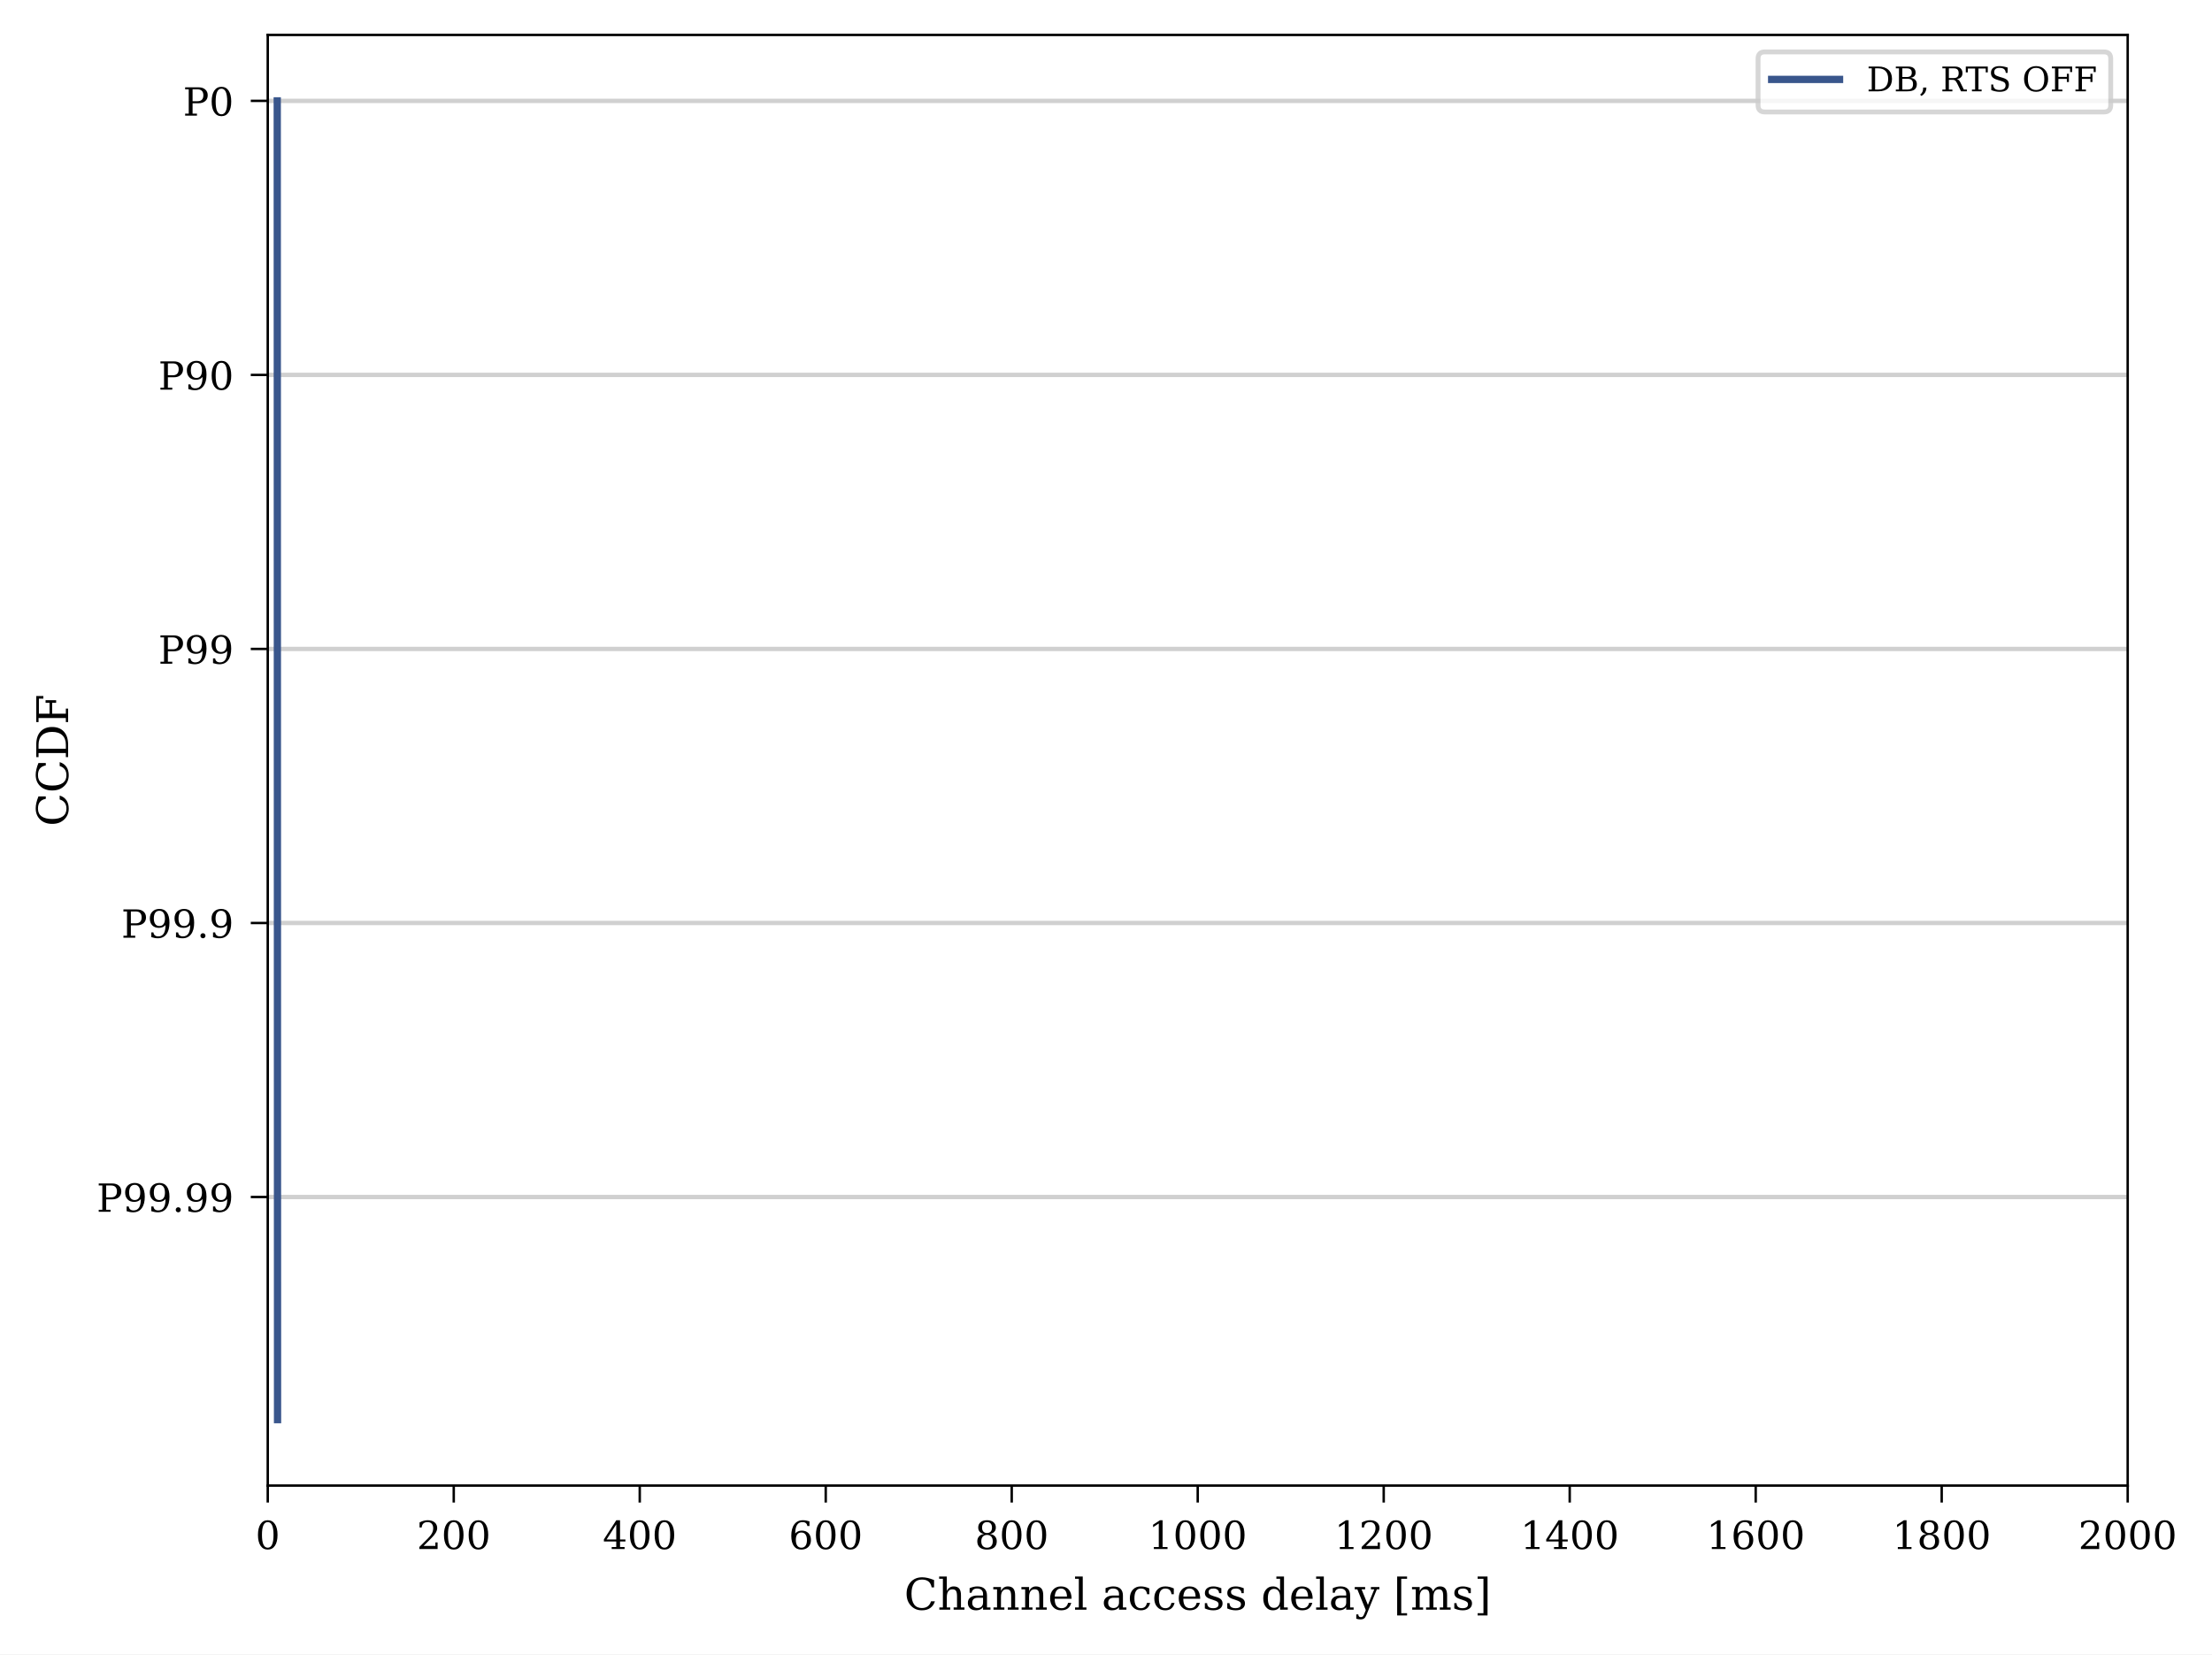
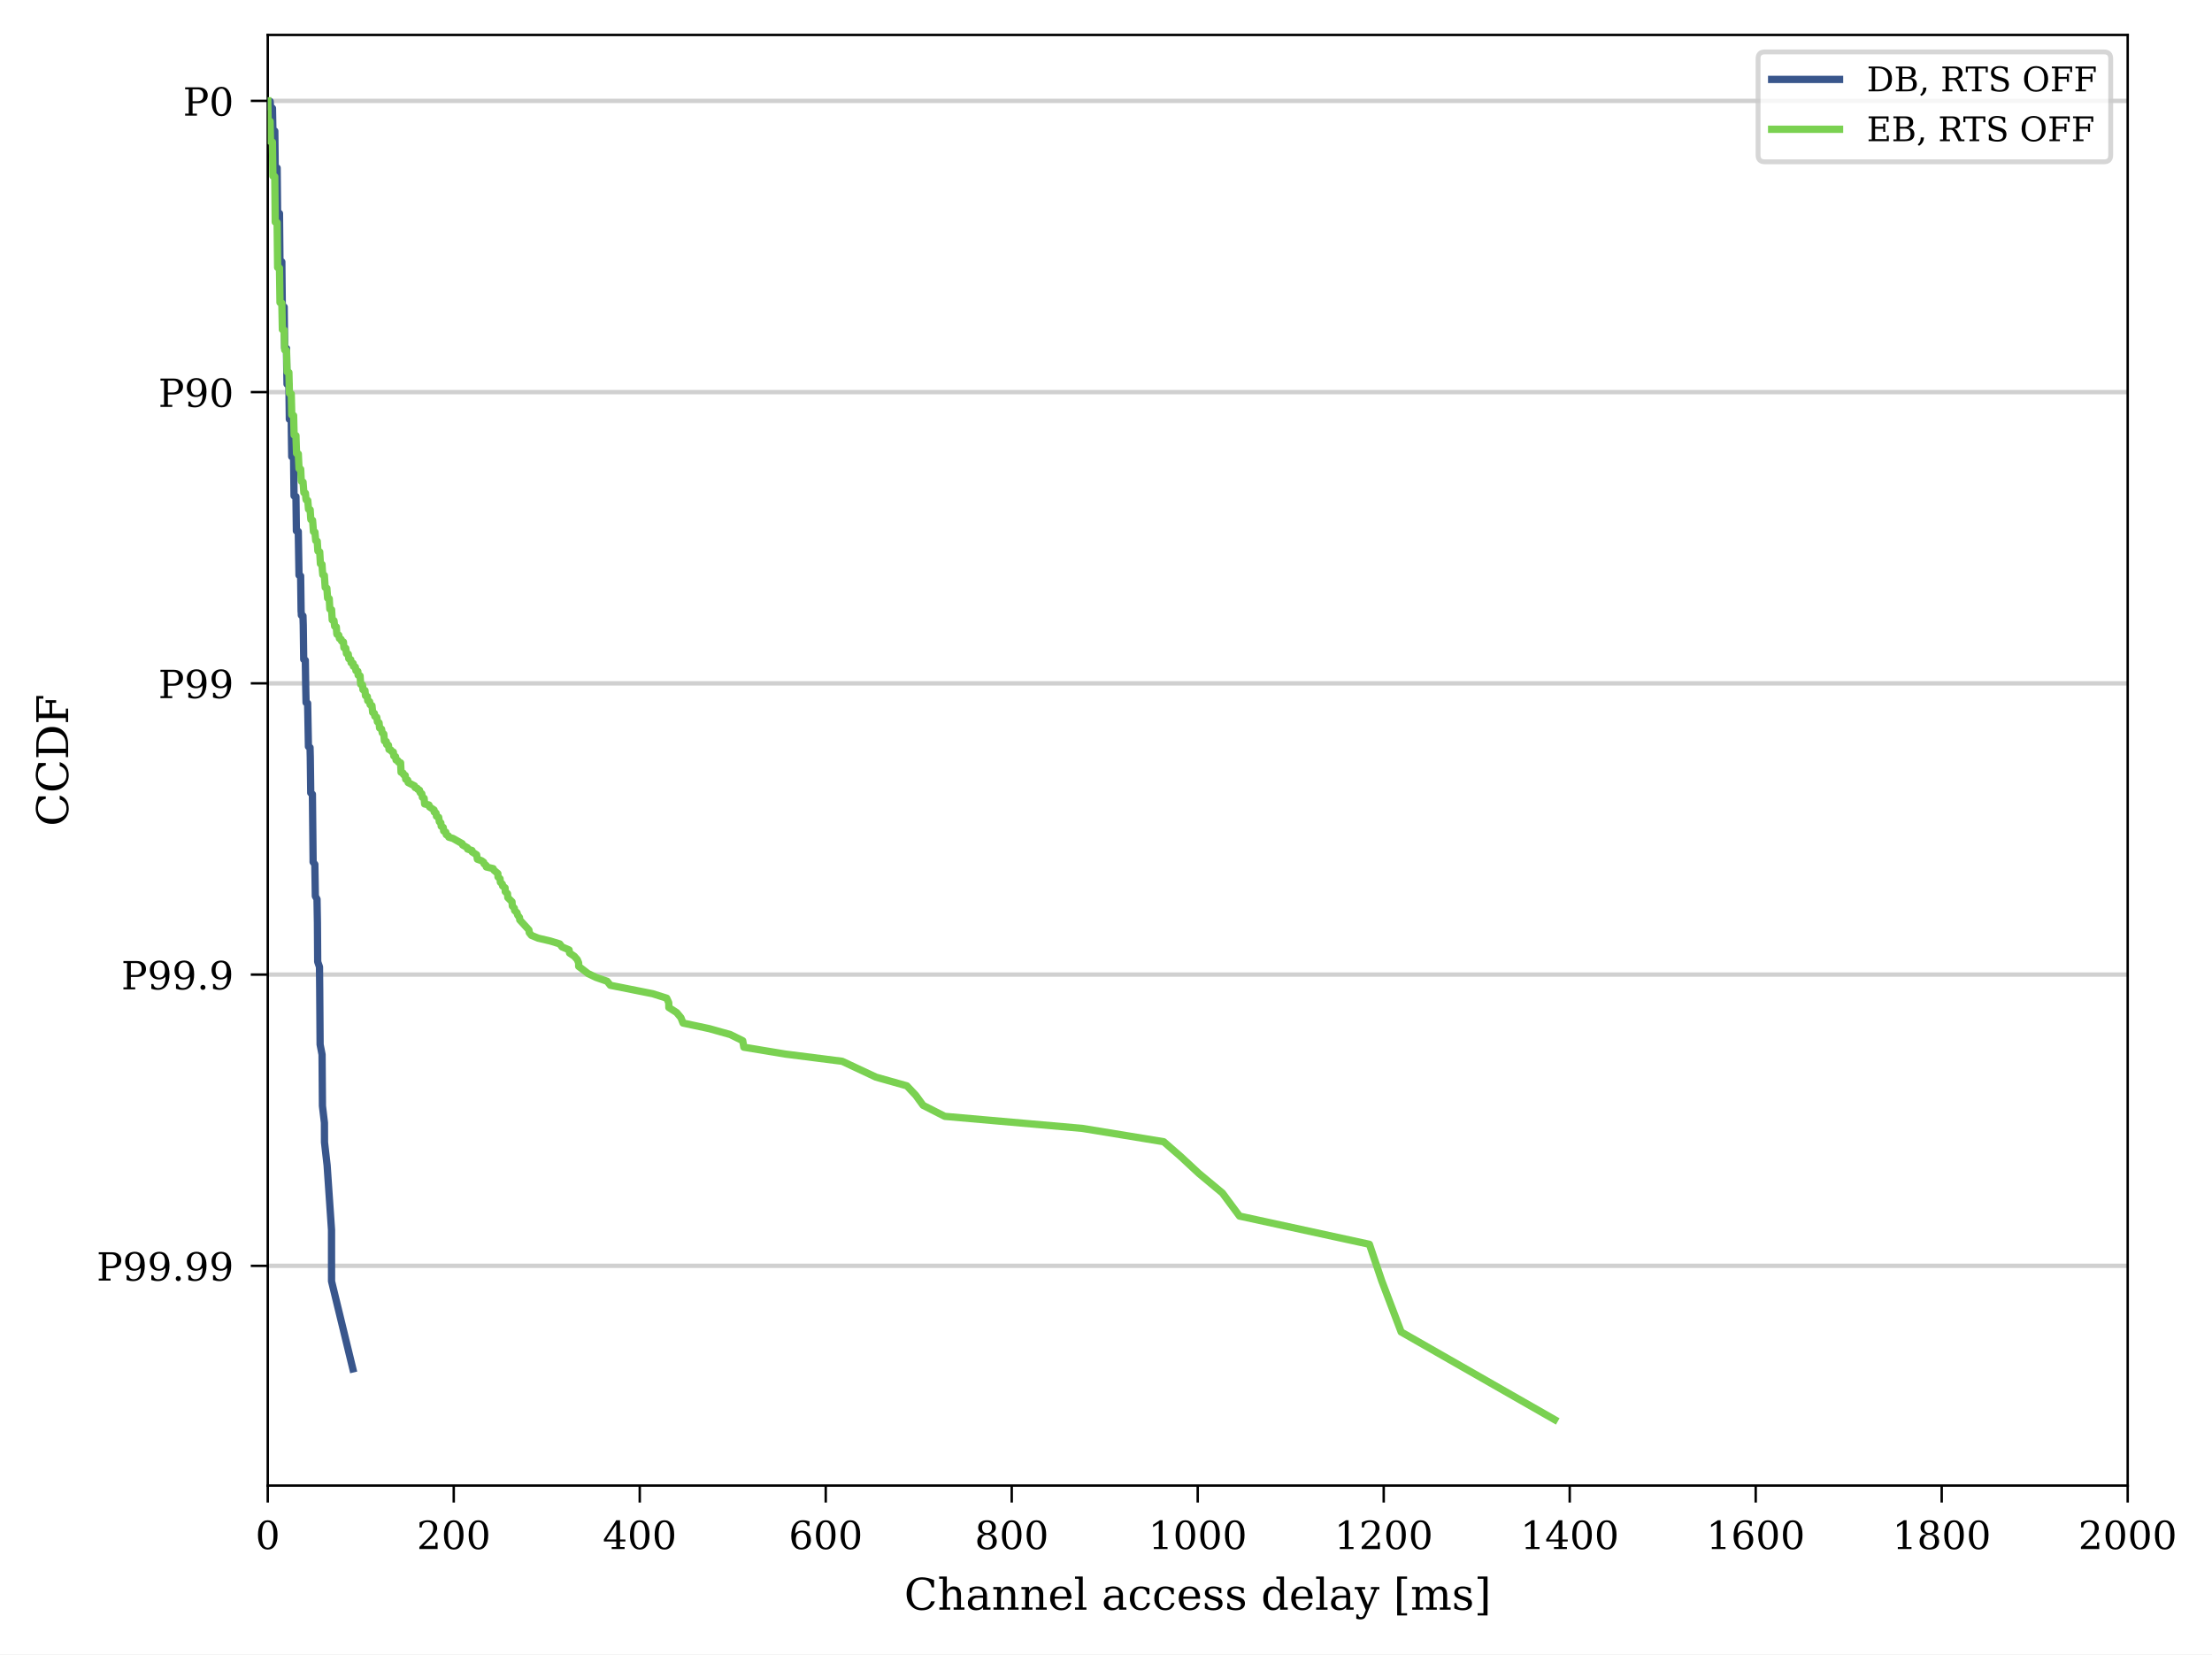
<svg xmlns="http://www.w3.org/2000/svg" xmlns:xlink="http://www.w3.org/1999/xlink" width="455.985pt" height="340.941pt" viewBox="0 0 455.985 340.941" version="1.1">
  <defs>
    <style type="text/css">*{stroke-linejoin: round; stroke-linecap: butt}</style>
  </defs>
  <g id="figure_1">
    <g id="patch_1">
      <path d="M 0 340.941  L 455.985 340.941  L 455.985 0  L 0 0  z " style="fill: #ffffff" />
    </g>
    <g id="axes_1">
      <g id="patch_2">
        <path d="M 55.195 306.16  L 438.605 306.16  L 438.605 7.2  L 55.195 7.2  z " style="fill: #ffffff" />
      </g>
      <g id="matplotlib.axis_1">
        <g id="xtick_1">
          <g id="line2d_1">
            <defs>
-               <path id="mc4a0b3ef2f" d="M 0 0  L 0 3.5  " style="stroke: #000000; stroke-width: 0.5" />
-             </defs>
-             <g>
-               <use xlink:href="#mc4a0b3ef2f" x="55.195" y="306.16" style="stroke: #000000; stroke-width: 0.5" />
+               <path id="m65bcfeb015" d="M 0 0  L 0 3.5  " style="stroke: #000000; stroke-width: 0.5" />
+             </defs>
+             <g>
+               <use xlink:href="#m65bcfeb015" x="55.195" y="306.16" style="stroke: #000000; stroke-width: 0.5" />
            </g>
          </g>
          <g id="text_1">
            <g transform="translate(52.65031 319.2387) scale(0.08 -0.08)">
              <defs>
                <path id="DejaVuSerif-30" d="M 2034 219  Q 2513 219 2750 744  Q 2988 1269 2988 2328  Q 2988 3391 2750 3916  Q 2513 4441 2034 4441  Q 1556 4441 1318 3916  Q 1081 3391 1081 2328  Q 1081 1269 1318 744  Q 1556 219 2034 219  z M 2034 -91  Q 1275 -91 848 546  Q 422 1184 422 2328  Q 422 3475 848 4112  Q 1275 4750 2034 4750  Q 2797 4750 3222 4112  Q 3647 3475 3647 2328  Q 3647 1184 3222 546  Q 2797 -91 2034 -91  z " transform="scale(0.015625)" />
              </defs>
              <use xlink:href="#DejaVuSerif-30" />
            </g>
          </g>
        </g>
        <g id="xtick_2">
          <g id="line2d_2">
            <g>
-               <use xlink:href="#mc4a0b3ef2f" x="93.536" y="306.16" style="stroke: #000000; stroke-width: 0.5" />
+               <use xlink:href="#m65bcfeb015" x="93.536" y="306.16" style="stroke: #000000; stroke-width: 0.5" />
            </g>
          </g>
          <g id="text_2">
            <g transform="translate(85.90131 319.2387) scale(0.08 -0.08)">
              <defs>
                <path id="DejaVuSerif-32" d="M 819 3553  L 469 3553  L 469 4384  Q 803 4563 1142 4656  Q 1481 4750 1806 4750  Q 2534 4750 2956 4397  Q 3378 4044 3378 3438  Q 3378 2753 2422 1800  Q 2347 1728 2309 1691  L 1131 513  L 3078 513  L 3078 1088  L 3444 1088  L 3444 0  L 434 0  L 434 341  L 1850 1753  Q 2319 2222 2519 2614  Q 2719 3006 2719 3438  Q 2719 3909 2473 4175  Q 2228 4441 1797 4441  Q 1350 4441 1106 4219  Q 863 3997 819 3553  z " transform="scale(0.015625)" />
              </defs>
              <use xlink:href="#DejaVuSerif-32" />
              <use xlink:href="#DejaVuSerif-30" transform="translate(63.62305 0)" />
              <use xlink:href="#DejaVuSerif-30" transform="translate(127.2461 0)" />
            </g>
          </g>
        </g>
        <g id="xtick_3">
          <g id="line2d_3">
            <g>
-               <use xlink:href="#mc4a0b3ef2f" x="131.877" y="306.16" style="stroke: #000000; stroke-width: 0.5" />
+               <use xlink:href="#m65bcfeb015" x="131.877" y="306.16" style="stroke: #000000; stroke-width: 0.5" />
            </g>
          </g>
          <g id="text_3">
            <g transform="translate(124.2423 319.2387) scale(0.08 -0.08)">
              <defs>
                <path id="DejaVuSerif-34" d="M 2234 1581  L 2234 4063  L 641 1581  L 2234 1581  z M 3609 0  L 1484 0  L 1484 331  L 2234 331  L 2234 1247  L 197 1247  L 197 1588  L 2241 4750  L 2859 4750  L 2859 1581  L 3750 1581  L 3750 1247  L 2859 1247  L 2859 331  L 3609 331  L 3609 0  z " transform="scale(0.015625)" />
              </defs>
              <use xlink:href="#DejaVuSerif-34" />
              <use xlink:href="#DejaVuSerif-30" transform="translate(63.62305 0)" />
              <use xlink:href="#DejaVuSerif-30" transform="translate(127.2461 0)" />
            </g>
          </g>
        </g>
        <g id="xtick_4">
          <g id="line2d_4">
            <g>
-               <use xlink:href="#mc4a0b3ef2f" x="170.218" y="306.16" style="stroke: #000000; stroke-width: 0.5" />
+               <use xlink:href="#m65bcfeb015" x="170.218" y="306.16" style="stroke: #000000; stroke-width: 0.5" />
            </g>
          </g>
          <g id="text_4">
            <g transform="translate(162.5833 319.2387) scale(0.08 -0.08)">
              <defs>
                <path id="DejaVuSerif-36" d="M 2094 219  Q 2534 219 2771 542  Q 3009 866 3009 1472  Q 3009 2078 2771 2401  Q 2534 2725 2094 2725  Q 1647 2725 1412 2412  Q 1178 2100 1178 1509  Q 1178 888 1415 553  Q 1653 219 2094 219  z M 1075 2569  Q 1288 2803 1556 2918  Q 1825 3034 2163 3034  Q 2859 3034 3264 2615  Q 3669 2197 3669 1472  Q 3669 763 3233 336  Q 2797 -91 2069 -91  Q 1278 -91 853 498  Q 428 1088 428 2181  Q 428 3406 931 4078  Q 1434 4750 2350 4750  Q 2597 4750 2869 4703  Q 3141 4656 3425 4563  L 3425 3794  L 3072 3794  Q 3034 4109 2831 4275  Q 2628 4441 2284 4441  Q 1678 4441 1381 3981  Q 1084 3522 1075 2569  z " transform="scale(0.015625)" />
              </defs>
              <use xlink:href="#DejaVuSerif-36" />
              <use xlink:href="#DejaVuSerif-30" transform="translate(63.62305 0)" />
              <use xlink:href="#DejaVuSerif-30" transform="translate(127.2461 0)" />
            </g>
          </g>
        </g>
        <g id="xtick_5">
          <g id="line2d_5">
            <g>
-               <use xlink:href="#mc4a0b3ef2f" x="208.559" y="306.16" style="stroke: #000000; stroke-width: 0.5" />
+               <use xlink:href="#m65bcfeb015" x="208.559" y="306.16" style="stroke: #000000; stroke-width: 0.5" />
            </g>
          </g>
          <g id="text_5">
            <g transform="translate(200.9243 319.2387) scale(0.08 -0.08)">
              <defs>
                <path id="DejaVuSerif-38" d="M 2981 1275  Q 2981 1775 2732 2051  Q 2484 2328 2034 2328  Q 1584 2328 1336 2051  Q 1088 1775 1088 1275  Q 1088 772 1336 495  Q 1584 219 2034 219  Q 2484 219 2732 495  Q 2981 772 2981 1275  z M 2853 3541  Q 2853 3966 2637 4203  Q 2422 4441 2034 4441  Q 1650 4441 1433 4203  Q 1216 3966 1216 3541  Q 1216 3113 1433 2875  Q 1650 2638 2034 2638  Q 2422 2638 2637 2875  Q 2853 3113 2853 3541  z M 2516 2484  Q 3047 2413 3344 2092  Q 3641 1772 3641 1275  Q 3641 619 3225 264  Q 2809 -91 2034 -91  Q 1263 -91 845 264  Q 428 619 428 1275  Q 428 1772 725 2092  Q 1022 2413 1556 2484  Q 1084 2569 832 2842  Q 581 3116 581 3541  Q 581 4103 968 4426  Q 1356 4750 2034 4750  Q 2713 4750 3100 4426  Q 3488 4103 3488 3541  Q 3488 3116 3236 2842  Q 2984 2569 2516 2484  z " transform="scale(0.015625)" />
              </defs>
              <use xlink:href="#DejaVuSerif-38" />
              <use xlink:href="#DejaVuSerif-30" transform="translate(63.62305 0)" />
              <use xlink:href="#DejaVuSerif-30" transform="translate(127.2461 0)" />
            </g>
          </g>
        </g>
        <g id="xtick_6">
          <g id="line2d_6">
            <g>
-               <use xlink:href="#mc4a0b3ef2f" x="246.9" y="306.16" style="stroke: #000000; stroke-width: 0.5" />
+               <use xlink:href="#m65bcfeb015" x="246.9" y="306.16" style="stroke: #000000; stroke-width: 0.5" />
            </g>
          </g>
          <g id="text_6">
            <g transform="translate(236.7203 319.2387) scale(0.08 -0.08)">
              <defs>
                <path id="DejaVuSerif-31" d="M 909 0  L 909 331  L 1722 331  L 1722 4213  L 781 3603  L 781 4013  L 1919 4750  L 2350 4750  L 2350 331  L 3163 331  L 3163 0  L 909 0  z " transform="scale(0.015625)" />
              </defs>
              <use xlink:href="#DejaVuSerif-31" />
              <use xlink:href="#DejaVuSerif-30" transform="translate(63.62305 0)" />
              <use xlink:href="#DejaVuSerif-30" transform="translate(127.2461 0)" />
              <use xlink:href="#DejaVuSerif-30" transform="translate(190.8691 0)" />
            </g>
          </g>
        </g>
        <g id="xtick_7">
          <g id="line2d_7">
            <g>
-               <use xlink:href="#mc4a0b3ef2f" x="285.241" y="306.16" style="stroke: #000000; stroke-width: 0.5" />
+               <use xlink:href="#m65bcfeb015" x="285.241" y="306.16" style="stroke: #000000; stroke-width: 0.5" />
            </g>
          </g>
          <g id="text_7">
            <g transform="translate(275.0613 319.2387) scale(0.08 -0.08)">
              <use xlink:href="#DejaVuSerif-31" />
              <use xlink:href="#DejaVuSerif-32" transform="translate(63.62305 0)" />
              <use xlink:href="#DejaVuSerif-30" transform="translate(127.2461 0)" />
              <use xlink:href="#DejaVuSerif-30" transform="translate(190.8691 0)" />
            </g>
          </g>
        </g>
        <g id="xtick_8">
          <g id="line2d_8">
            <g>
-               <use xlink:href="#mc4a0b3ef2f" x="323.582" y="306.16" style="stroke: #000000; stroke-width: 0.5" />
+               <use xlink:href="#m65bcfeb015" x="323.582" y="306.16" style="stroke: #000000; stroke-width: 0.5" />
            </g>
          </g>
          <g id="text_8">
            <g transform="translate(313.4023 319.2387) scale(0.08 -0.08)">
              <use xlink:href="#DejaVuSerif-31" />
              <use xlink:href="#DejaVuSerif-34" transform="translate(63.62305 0)" />
              <use xlink:href="#DejaVuSerif-30" transform="translate(127.2461 0)" />
              <use xlink:href="#DejaVuSerif-30" transform="translate(190.8691 0)" />
            </g>
          </g>
        </g>
        <g id="xtick_9">
          <g id="line2d_9">
            <g>
-               <use xlink:href="#mc4a0b3ef2f" x="361.923" y="306.16" style="stroke: #000000; stroke-width: 0.5" />
+               <use xlink:href="#m65bcfeb015" x="361.923" y="306.16" style="stroke: #000000; stroke-width: 0.5" />
            </g>
          </g>
          <g id="text_9">
            <g transform="translate(351.7433 319.2387) scale(0.08 -0.08)">
              <use xlink:href="#DejaVuSerif-31" />
              <use xlink:href="#DejaVuSerif-36" transform="translate(63.62305 0)" />
              <use xlink:href="#DejaVuSerif-30" transform="translate(127.2461 0)" />
              <use xlink:href="#DejaVuSerif-30" transform="translate(190.8691 0)" />
            </g>
          </g>
        </g>
        <g id="xtick_10">
          <g id="line2d_10">
            <g>
-               <use xlink:href="#mc4a0b3ef2f" x="400.264" y="306.16" style="stroke: #000000; stroke-width: 0.5" />
+               <use xlink:href="#m65bcfeb015" x="400.264" y="306.16" style="stroke: #000000; stroke-width: 0.5" />
            </g>
          </g>
          <g id="text_10">
            <g transform="translate(390.0843 319.2387) scale(0.08 -0.08)">
              <use xlink:href="#DejaVuSerif-31" />
              <use xlink:href="#DejaVuSerif-38" transform="translate(63.62305 0)" />
              <use xlink:href="#DejaVuSerif-30" transform="translate(127.2461 0)" />
              <use xlink:href="#DejaVuSerif-30" transform="translate(190.8691 0)" />
            </g>
          </g>
        </g>
        <g id="xtick_11">
          <g id="line2d_11">
            <g>
-               <use xlink:href="#mc4a0b3ef2f" x="438.605" y="306.16" style="stroke: #000000; stroke-width: 0.5" />
+               <use xlink:href="#m65bcfeb015" x="438.605" y="306.16" style="stroke: #000000; stroke-width: 0.5" />
            </g>
          </g>
          <g id="text_11">
            <g transform="translate(428.4253 319.2387) scale(0.08 -0.08)">
              <use xlink:href="#DejaVuSerif-32" />
              <use xlink:href="#DejaVuSerif-30" transform="translate(63.62305 0)" />
              <use xlink:href="#DejaVuSerif-30" transform="translate(127.2461 0)" />
              <use xlink:href="#DejaVuSerif-30" transform="translate(190.8691 0)" />
            </g>
          </g>
        </g>
        <g id="text_12">
          <g transform="translate(186.3845 331.7411) scale(0.09 -0.09)">
            <defs>
              <path id="DejaVuSerif-43" d="M 4513 1234  Q 4306 581 3820 245  Q 3334 -91 2591 -91  Q 2134 -91 1743 65  Q 1353 222 1050 525  Q 700 875 529 1320  Q 359 1766 359 2328  Q 359 3416 987 4083  Q 1616 4750 2644 4750  Q 3025 4750 3456 4650  Q 3888 4550 4384 4347  L 4384 3272  L 4031 3272  Q 3916 3859 3567 4137  Q 3219 4416 2591 4416  Q 1844 4416 1459 3886  Q 1075 3356 1075 2328  Q 1075 1303 1459 773  Q 1844 244 2591 244  Q 3113 244 3450 492  Q 3788 741 3938 1234  L 4513 1234  z " transform="scale(0.015625)" />
              <path id="DejaVuSerif-68" d="M 263 0  L 263 331  L 781 331  L 781 4531  L 231 4531  L 231 4863  L 1356 4863  L 1356 2731  Q 1516 3069 1770 3241  Q 2025 3413 2363 3413  Q 2913 3413 3172 3097  Q 3431 2781 3431 2113  L 3431 331  L 3944 331  L 3944 0  L 2356 0  L 2356 331  L 2853 331  L 2853 1931  Q 2853 2541 2704 2764  Q 2556 2988 2175 2988  Q 1775 2988 1565 2697  Q 1356 2406 1356 1850  L 1356 331  L 1856 331  L 1856 0  L 263 0  z " transform="scale(0.015625)" />
              <path id="DejaVuSerif-61" d="M 2547 1044  L 2547 1747  L 1806 1747  Q 1378 1747 1168 1562  Q 959 1378 959 997  Q 959 650 1171 447  Q 1384 244 1747 244  Q 2106 244 2326 466  Q 2547 688 2547 1044  z M 3122 2075  L 3122 331  L 3634 331  L 3634 0  L 2547 0  L 2547 359  Q 2356 128 2106 18  Q 1856 -91 1522 -91  Q 969 -91 644 203  Q 319 497 319 997  Q 319 1513 691 1797  Q 1063 2081 1741 2081  L 2547 2081  L 2547 2309  Q 2547 2688 2317 2895  Q 2088 3103 1672 3103  Q 1328 3103 1125 2947  Q 922 2791 872 2484  L 575 2484  L 575 3156  Q 875 3284 1158 3348  Q 1441 3413 1709 3413  Q 2400 3413 2761 3070  Q 3122 2728 3122 2075  z " transform="scale(0.015625)" />
              <path id="DejaVuSerif-6e" d="M 263 0  L 263 331  L 781 331  L 781 2988  L 231 2988  L 231 3322  L 1356 3322  L 1356 2731  Q 1516 3069 1770 3241  Q 2025 3413 2363 3413  Q 2913 3413 3172 3097  Q 3431 2781 3431 2113  L 3431 331  L 3944 331  L 3944 0  L 2356 0  L 2356 331  L 2853 331  L 2853 1931  Q 2853 2541 2703 2767  Q 2553 2994 2175 2994  Q 1775 2994 1565 2701  Q 1356 2409 1356 1850  L 1356 331  L 1856 331  L 1856 0  L 263 0  z " transform="scale(0.015625)" />
              <path id="DejaVuSerif-65" d="M 3469 1600  L 991 1600  L 991 1575  Q 991 903 1244 561  Q 1497 219 1991 219  Q 2369 219 2611 417  Q 2853 616 2950 1006  L 3413 1006  Q 3275 459 2904 184  Q 2534 -91 1931 -91  Q 1203 -91 761 389  Q 319 869 319 1663  Q 319 2450 753 2931  Q 1188 3413 1894 3413  Q 2647 3413 3050 2948  Q 3453 2484 3469 1600  z M 2791 1931  Q 2772 2513 2545 2808  Q 2319 3103 1894 3103  Q 1497 3103 1269 2806  Q 1041 2509 991 1931  L 2791 1931  z " transform="scale(0.015625)" />
              <path id="DejaVuSerif-6c" d="M 1313 331  L 1856 331  L 1856 0  L 184 0  L 184 331  L 738 331  L 738 4531  L 184 4531  L 184 4863  L 1313 4863  L 1313 331  z " transform="scale(0.015625)" />
              <path id="DejaVuSerif-20" transform="scale(0.015625)" />
              <path id="DejaVuSerif-63" d="M 3291 997  Q 3169 466 2822 187  Q 2475 -91 1925 -91  Q 1200 -91 759 389  Q 319 869 319 1663  Q 319 2459 759 2936  Q 1200 3413 1925 3413  Q 2241 3413 2553 3339  Q 2866 3266 3181 3116  L 3181 2266  L 2847 2266  Q 2781 2703 2561 2903  Q 2341 3103 1931 3103  Q 1466 3103 1228 2742  Q 991 2381 991 1663  Q 991 944 1227 581  Q 1463 219 1931 219  Q 2303 219 2525 412  Q 2747 606 2828 997  L 3291 997  z " transform="scale(0.015625)" />
              <path id="DejaVuSerif-73" d="M 359 184  L 359 959  L 691 959  Q 703 588 923 403  Q 1144 219 1575 219  Q 1963 219 2166 364  Q 2369 509 2369 788  Q 2369 1006 2220 1140  Q 2072 1275 1594 1428  L 1178 1569  Q 750 1706 558 1912  Q 366 2119 366 2438  Q 366 2894 700 3153  Q 1034 3413 1625 3413  Q 1888 3413 2178 3344  Q 2469 3275 2778 3144  L 2778 2419  L 2447 2419  Q 2434 2741 2221 2922  Q 2009 3103 1644 3103  Q 1281 3103 1095 2975  Q 909 2847 909 2591  Q 909 2381 1050 2254  Q 1191 2128 1613 1997  L 2069 1856  Q 2541 1709 2748 1489  Q 2956 1269 2956 922  Q 2956 450 2595 179  Q 2234 -91 1600 -91  Q 1278 -91 972 -22  Q 666 47 359 184  z " transform="scale(0.015625)" />
              <path id="DejaVuSerif-64" d="M 3359 331  L 3909 331  L 3909 0  L 2784 0  L 2784 519  Q 2616 206 2355 57  Q 2094 -91 1709 -91  Q 1097 -91 708 395  Q 319 881 319 1663  Q 319 2444 706 2928  Q 1094 3413 1709 3413  Q 2094 3413 2355 3264  Q 2616 3116 2784 2803  L 2784 4531  L 2241 4531  L 2241 4863  L 3359 4863  L 3359 331  z M 2784 1497  L 2784 1825  Q 2784 2422 2554 2737  Q 2325 3053 1888 3053  Q 1444 3053 1217 2703  Q 991 2353 991 1663  Q 991 975 1217 622  Q 1444 269 1888 269  Q 2325 269 2554 583  Q 2784 897 2784 1497  z " transform="scale(0.015625)" />
              <path id="DejaVuSerif-79" d="M 1381 -609  L 1600 -56  L 359 2988  L -19 2988  L -19 3322  L 1509 3322  L 1509 2988  L 978 2988  L 1913 703  L 2847 2988  L 2350 2988  L 2350 3322  L 3597 3322  L 3597 2988  L 3225 2988  L 1703 -750  Q 1547 -1138 1356 -1280  Q 1166 -1422 819 -1422  Q 672 -1422 517 -1397  Q 363 -1372 206 -1325  L 206 -691  L 500 -691  Q 519 -903 608 -995  Q 697 -1088 884 -1088  Q 1056 -1088 1161 -992  Q 1266 -897 1381 -609  z " transform="scale(0.015625)" />
              <path id="DejaVuSerif-5b" d="M 550 4863  L 2003 4863  L 2003 4531  L 1147 4531  L 1147 -513  L 2003 -513  L 2003 -844  L 550 -844  L 550 4863  z " transform="scale(0.015625)" />
              <path id="DejaVuSerif-6d" d="M 3316 2675  Q 3481 3041 3739 3227  Q 3997 3413 4341 3413  Q 4863 3413 5119 3089  Q 5375 2766 5375 2113  L 5375 331  L 5894 331  L 5894 0  L 4300 0  L 4300 331  L 4800 331  L 4800 2047  Q 4800 2556 4650 2772  Q 4500 2988 4153 2988  Q 3769 2988 3567 2697  Q 3366 2406 3366 1850  L 3366 331  L 3866 331  L 3866 0  L 2291 0  L 2291 331  L 2791 331  L 2791 2069  Q 2791 2566 2641 2777  Q 2491 2988 2144 2988  Q 1759 2988 1557 2697  Q 1356 2406 1356 1850  L 1356 331  L 1856 331  L 1856 0  L 263 0  L 263 331  L 781 331  L 781 2994  L 231 2994  L 231 3322  L 1356 3322  L 1356 2731  Q 1516 3063 1762 3238  Q 2009 3413 2322 3413  Q 2709 3413 2968 3220  Q 3228 3028 3316 2675  z " transform="scale(0.015625)" />
              <path id="DejaVuSerif-5d" d="M 1947 4863  L 1947 -844  L 494 -844  L 494 -513  L 1350 -513  L 1350 4531  L 494 4531  L 494 4863  L 1947 4863  z " transform="scale(0.015625)" />
            </defs>
            <use xlink:href="#DejaVuSerif-43" />
            <use xlink:href="#DejaVuSerif-68" transform="translate(76.51367 0)" />
            <use xlink:href="#DejaVuSerif-61" transform="translate(140.918 0)" />
            <use xlink:href="#DejaVuSerif-6e" transform="translate(200.5371 0)" />
            <use xlink:href="#DejaVuSerif-6e" transform="translate(264.9414 0)" />
            <use xlink:href="#DejaVuSerif-65" transform="translate(329.3457 0)" />
            <use xlink:href="#DejaVuSerif-6c" transform="translate(388.5254 0)" />
            <use xlink:href="#DejaVuSerif-20" transform="translate(420.5078 0)" />
            <use xlink:href="#DejaVuSerif-61" transform="translate(452.2949 0)" />
            <use xlink:href="#DejaVuSerif-63" transform="translate(511.9141 0)" />
            <use xlink:href="#DejaVuSerif-63" transform="translate(567.9199 0)" />
            <use xlink:href="#DejaVuSerif-65" transform="translate(623.9258 0)" />
            <use xlink:href="#DejaVuSerif-73" transform="translate(683.1055 0)" />
            <use xlink:href="#DejaVuSerif-73" transform="translate(734.4238 0)" />
            <use xlink:href="#DejaVuSerif-20" transform="translate(785.7422 0)" />
            <use xlink:href="#DejaVuSerif-64" transform="translate(817.5293 0)" />
            <use xlink:href="#DejaVuSerif-65" transform="translate(881.543 0)" />
            <use xlink:href="#DejaVuSerif-6c" transform="translate(940.7227 0)" />
            <use xlink:href="#DejaVuSerif-61" transform="translate(972.7051 0)" />
            <use xlink:href="#DejaVuSerif-79" transform="translate(1032.324 0)" />
            <use xlink:href="#DejaVuSerif-20" transform="translate(1088.818 0)" />
            <use xlink:href="#DejaVuSerif-5b" transform="translate(1120.605 0)" />
            <use xlink:href="#DejaVuSerif-6d" transform="translate(1159.619 0)" />
            <use xlink:href="#DejaVuSerif-73" transform="translate(1254.443 0)" />
            <use xlink:href="#DejaVuSerif-5d" transform="translate(1305.762 0)" />
          </g>
        </g>
      </g>
      <g id="matplotlib.axis_2">
        <g id="ytick_1">
          <g id="line2d_12">
-             <path d="M 55.195 20.789  L 438.605 20.789  " clip-path="url(#p8140ce47fe)" style="fill: none; stroke: #b0b0b0; stroke-opacity: 0.6; stroke-width: 0.9; stroke-linecap: square" />
+             <path d="M 55.195 20.789  L 438.605 20.789  " clip-path="url(#pf97eed49e4)" style="fill: none; stroke: #b0b0b0; stroke-opacity: 0.6; stroke-width: 0.9; stroke-linecap: square" />
          </g>
          <g id="line2d_13">
            <defs>
-               <path id="m79b83f4690" d="M 0 0  L -3.5 0  " style="stroke: #000000; stroke-width: 0.5" />
-             </defs>
-             <g>
-               <use xlink:href="#m79b83f4690" x="55.195" y="20.789" style="stroke: #000000; stroke-width: 0.5" />
+               <path id="m1d15c43b22" d="M 0 0  L -3.5 0  " style="stroke: #000000; stroke-width: 0.5" />
+             </defs>
+             <g>
+               <use xlink:href="#m1d15c43b22" x="55.195" y="20.789" style="stroke: #000000; stroke-width: 0.5" />
            </g>
          </g>
          <g id="text_13">
            <g transform="translate(37.72281 23.82847) scale(0.08 -0.08)">
              <defs>
                <path id="DejaVuSerif-50" d="M 1581 2375  L 2406 2375  Q 2872 2375 3115 2626  Q 3359 2878 3359 3353  Q 3359 3831 3115 4081  Q 2872 4331 2406 4331  L 1581 4331  L 1581 2375  z M 353 0  L 353 331  L 947 331  L 947 4331  L 353 4331  L 353 4666  L 2559 4666  Q 3259 4666 3668 4311  Q 4078 3956 4078 3353  Q 4078 2753 3668 2397  Q 3259 2041 2559 2041  L 1581 2041  L 1581 331  L 2303 331  L 2303 0  L 353 0  z " transform="scale(0.015625)" />
              </defs>
              <use xlink:href="#DejaVuSerif-50" />
              <use xlink:href="#DejaVuSerif-30" transform="translate(67.28516 0)" />
            </g>
          </g>
        </g>
        <g id="ytick_2">
          <g id="line2d_14">
-             <path d="M 55.195 77.264  L 438.605 77.264  " clip-path="url(#p8140ce47fe)" style="fill: none; stroke: #b0b0b0; stroke-opacity: 0.6; stroke-width: 0.9; stroke-linecap: square" />
+             <path d="M 55.195 80.81  L 438.605 80.81  " clip-path="url(#pf97eed49e4)" style="fill: none; stroke: #b0b0b0; stroke-opacity: 0.6; stroke-width: 0.9; stroke-linecap: square" />
          </g>
          <g id="line2d_15">
            <g>
-               <use xlink:href="#m79b83f4690" x="55.195" y="77.264" style="stroke: #000000; stroke-width: 0.5" />
+               <use xlink:href="#m1d15c43b22" x="55.195" y="80.81" style="stroke: #000000; stroke-width: 0.5" />
            </g>
          </g>
          <g id="text_14">
-             <g transform="translate(32.63281 80.3038) scale(0.08 -0.08)">
+             <g transform="translate(32.63281 83.84954) scale(0.08 -0.08)">
              <defs>
                <path id="DejaVuSerif-39" d="M 2994 2091  Q 2784 1856 2512 1740  Q 2241 1625 1900 1625  Q 1206 1625 804 2044  Q 403 2463 403 3188  Q 403 3897 839 4323  Q 1275 4750 2003 4750  Q 2794 4750 3217 4161  Q 3641 3572 3641 2478  Q 3641 1253 3137 581  Q 2634 -91 1722 -91  Q 1475 -91 1203 -44  Q 931 3 647 97  L 647 872  L 997 872  Q 1038 556 1241 387  Q 1444 219 1784 219  Q 2391 219 2687 676  Q 2984 1134 2994 2091  z M 1978 4441  Q 1534 4441 1298 4117  Q 1063 3794 1063 3188  Q 1063 2581 1298 2256  Q 1534 1931 1978 1931  Q 2422 1931 2658 2245  Q 2894 2559 2894 3150  Q 2894 3772 2656 4106  Q 2419 4441 1978 4441  z " transform="scale(0.015625)" />
              </defs>
              <use xlink:href="#DejaVuSerif-50" />
              <use xlink:href="#DejaVuSerif-39" transform="translate(67.28516 0)" />
              <use xlink:href="#DejaVuSerif-30" transform="translate(130.9082 0)" />
            </g>
          </g>
        </g>
        <g id="ytick_3">
          <g id="line2d_16">
-             <path d="M 55.195 133.74  L 438.605 133.74  " clip-path="url(#p8140ce47fe)" style="fill: none; stroke: #b0b0b0; stroke-opacity: 0.6; stroke-width: 0.9; stroke-linecap: square" />
+             <path d="M 55.195 140.831  L 438.605 140.831  " clip-path="url(#pf97eed49e4)" style="fill: none; stroke: #b0b0b0; stroke-opacity: 0.6; stroke-width: 0.9; stroke-linecap: square" />
          </g>
          <g id="line2d_17">
            <g>
-               <use xlink:href="#m79b83f4690" x="55.195" y="133.74" style="stroke: #000000; stroke-width: 0.5" />
+               <use xlink:href="#m1d15c43b22" x="55.195" y="140.831" style="stroke: #000000; stroke-width: 0.5" />
            </g>
          </g>
          <g id="text_15">
-             <g transform="translate(32.63281 136.7791) scale(0.08 -0.08)">
+             <g transform="translate(32.63281 143.8706) scale(0.08 -0.08)">
              <use xlink:href="#DejaVuSerif-50" />
              <use xlink:href="#DejaVuSerif-39" transform="translate(67.28516 0)" />
              <use xlink:href="#DejaVuSerif-39" transform="translate(130.9082 0)" />
            </g>
          </g>
        </g>
        <g id="ytick_4">
          <g id="line2d_18">
-             <path d="M 55.195 190.215  L 438.605 190.215  " clip-path="url(#p8140ce47fe)" style="fill: none; stroke: #b0b0b0; stroke-opacity: 0.6; stroke-width: 0.9; stroke-linecap: square" />
+             <path d="M 55.195 200.852  L 438.605 200.852  " clip-path="url(#pf97eed49e4)" style="fill: none; stroke: #b0b0b0; stroke-opacity: 0.6; stroke-width: 0.9; stroke-linecap: square" />
          </g>
          <g id="line2d_19">
            <g>
-               <use xlink:href="#m79b83f4690" x="55.195" y="190.215" style="stroke: #000000; stroke-width: 0.5" />
+               <use xlink:href="#m1d15c43b22" x="55.195" y="200.852" style="stroke: #000000; stroke-width: 0.5" />
            </g>
          </g>
          <g id="text_16">
-             <g transform="translate(25.00031 193.2545) scale(0.08 -0.08)">
+             <g transform="translate(25.00031 203.8917) scale(0.08 -0.08)">
              <defs>
                <path id="DejaVuSerif-2e" d="M 603 325  Q 603 500 722 622  Q 841 744 1019 744  Q 1191 744 1312 622  Q 1434 500 1434 325  Q 1434 153 1312 31  Q 1191 -91 1019 -91  Q 841 -91 722 29  Q 603 150 603 325  z " transform="scale(0.015625)" />
              </defs>
              <use xlink:href="#DejaVuSerif-50" />
              <use xlink:href="#DejaVuSerif-39" transform="translate(67.28516 0)" />
              <use xlink:href="#DejaVuSerif-39" transform="translate(130.9082 0)" />
              <use xlink:href="#DejaVuSerif-2e" transform="translate(194.5312 0)" />
              <use xlink:href="#DejaVuSerif-39" transform="translate(226.3184 0)" />
            </g>
          </g>
        </g>
        <g id="ytick_5">
          <g id="line2d_20">
-             <path d="M 55.195 246.69  L 438.605 246.69  " clip-path="url(#p8140ce47fe)" style="fill: none; stroke: #b0b0b0; stroke-opacity: 0.6; stroke-width: 0.9; stroke-linecap: square" />
+             <path d="M 55.195 260.873  L 438.605 260.873  " clip-path="url(#pf97eed49e4)" style="fill: none; stroke: #b0b0b0; stroke-opacity: 0.6; stroke-width: 0.9; stroke-linecap: square" />
          </g>
          <g id="line2d_21">
            <g>
-               <use xlink:href="#m79b83f4690" x="55.195" y="246.69" style="stroke: #000000; stroke-width: 0.5" />
+               <use xlink:href="#m1d15c43b22" x="55.195" y="260.873" style="stroke: #000000; stroke-width: 0.5" />
            </g>
          </g>
          <g id="text_17">
-             <g transform="translate(19.91031 249.7298) scale(0.08 -0.08)">
+             <g transform="translate(19.91031 263.9128) scale(0.08 -0.08)">
              <use xlink:href="#DejaVuSerif-50" />
              <use xlink:href="#DejaVuSerif-39" transform="translate(67.28516 0)" />
              <use xlink:href="#DejaVuSerif-39" transform="translate(130.9082 0)" />
              <use xlink:href="#DejaVuSerif-2e" transform="translate(194.5312 0)" />
              <use xlink:href="#DejaVuSerif-39" transform="translate(226.3184 0)" />
              <use xlink:href="#DejaVuSerif-39" transform="translate(289.9414 0)" />
            </g>
          </g>
        </g>
        <g id="text_18">
          <g transform="translate(14.03859 170.2967) rotate(-90) scale(0.09 -0.09)">
            <defs>
              <path id="DejaVuSerif-44" d="M 1581 331  L 2163 331  Q 3072 331 3558 850  Q 4044 1369 4044 2338  Q 4044 3306 3559 3818  Q 3075 4331 2163 4331  L 1581 4331  L 1581 331  z M 353 0  L 353 331  L 947 331  L 947 4331  L 353 4331  L 353 4666  L 2209 4666  Q 3416 4666 4089 4050  Q 4763 3434 4763 2338  Q 4763 1238 4088 619  Q 3413 0 2209 0  L 353 0  z " transform="scale(0.015625)" />
              <path id="DejaVuSerif-46" d="M 353 0  L 353 331  L 947 331  L 947 4331  L 353 4331  L 353 4666  L 4172 4666  L 4172 3628  L 3788 3628  L 3788 4281  L 1581 4281  L 1581 2719  L 3175 2719  L 3175 3303  L 3559 3303  L 3559 1753  L 3175 1753  L 3175 2338  L 1581 2338  L 1581 331  L 2328 331  L 2328 0  L 353 0  z " transform="scale(0.015625)" />
            </defs>
            <use xlink:href="#DejaVuSerif-43" />
            <use xlink:href="#DejaVuSerif-43" transform="translate(76.51367 0)" />
            <use xlink:href="#DejaVuSerif-44" transform="translate(153.0273 0)" />
            <use xlink:href="#DejaVuSerif-46" transform="translate(233.2031 0)" />
          </g>
        </g>
      </g>
      <g id="patch_3">
        <path d="M 55.195 306.16  L 55.195 7.2  " style="fill: none; stroke: #000000; stroke-width: 0.5; stroke-linejoin: miter; stroke-linecap: square" />
      </g>
      <g id="patch_4">
        <path d="M 438.605 306.16  L 438.605 7.2  " style="fill: none; stroke: #000000; stroke-width: 0.5; stroke-linejoin: miter; stroke-linecap: square" />
      </g>
      <g id="patch_5">
        <path d="M 55.195 306.16  L 438.605 306.16  " style="fill: none; stroke: #000000; stroke-width: 0.5; stroke-linejoin: miter; stroke-linecap: square" />
      </g>
      <g id="patch_6">
        <path d="M 55.195 7.2  L 438.605 7.2  " style="fill: none; stroke: #000000; stroke-width: 0.5; stroke-linejoin: miter; stroke-linecap: square" />
      </g>
      <g id="line2d_22">
-         <path d="M 57.152 20.789  L 57.213 292.571  L 57.213 292.571  " clip-path="url(#p8140ce47fe)" style="fill: none; stroke: #39568c; stroke-width: 1.5; stroke-linecap: square" />
+         <path d="M 55.216 20.789  L 55.691 20.901  L 55.772 22.202  L 56.169 22.315  L 56.255 26.897  L 56.649 27.01  L 56.736 34.501  L 57.131 34.613  L 57.223 43.868  L 57.613 43.98  L 57.707 53.84  L 58.099 53.955  L 58.111 55.273  L 58.193 63.156  L 58.582 63.268  L 58.68 71.696  L 59.065 71.81  L 59.092 74.748  L 59.167 79.162  L 59.551 79.282  L 59.644 86.41  L 60.035 86.524  L 60.062 89.105  L 60.136 94.11  L 60.521 94.225  L 60.548 97.015  L 60.613 102.205  L 61.005 102.336  L 61.024 103.716  L 61.097 109.408  L 61.488 109.547  L 61.639 118.548  L 61.974 118.696  L 62.071 125.998  L 62.108 126.327  L 62.121 126.794  L 62.453 126.929  L 62.514 128.824  L 62.606 135.89  L 62.939 136.082  L 63.017 141.281  L 63.093 144.795  L 63.417 144.93  L 63.58 153.863  L 63.911 154.054  L 63.963 156.045  L 64.056 163.406  L 64.399 163.682  L 64.541 177.183  L 64.542 177.653  L 64.9 178.131  L 64.96 181.75  L 65.004 184.682  L 65.35 185.31  L 65.435 190.19  L 65.49 198.205  L 65.86 199.269  L 65.907 204.022  L 65.988 215.251  L 66.391 217.338  L 66.468 227.907  L 66.877 231.388  L 66.893 235.406  L 67.432 240.158  L 68.339 253.474  L 68.344 264.043  L 72.737 282.111  L 72.737 282.111  " clip-path="url(#pf97eed49e4)" style="fill: none; stroke: #39568c; stroke-width: 1.5; stroke-linecap: square" />
+       </g>
+       <g id="line2d_23">
+         <path d="M 55.2 20.789  L 55.278 24.894  L 55.677 25.006  L 55.765 29.167  L 56.159 29.279  L 56.257 36.281  L 56.642 36.393  L 56.735 45.758  L 57.126 45.871  L 57.229 55.12  L 57.612 55.233  L 57.716 62.352  L 58.098 62.467  L 58.207 67.914  L 58.584 68.028  L 58.6 69.075  L 58.691 72.123  L 59.07 72.24  L 59.18 76.633  L 59.555 76.746  L 59.636 80.031  L 59.668 81.064  L 60.042 81.181  L 60.148 85.511  L 60.162 85.52  L 60.527 85.641  L 60.629 89.644  L 61.012 89.763  L 61.033 90.604  L 61.129 93.43  L 61.498 93.543  L 61.527 94.258  L 61.644 96.585  L 61.988 96.698  L 62.098 99.093  L 62.157 99.218  L 62.473 99.344  L 62.637 101.525  L 62.961 101.645  L 63.07 102.858  L 63.125 103.021  L 63.446 103.148  L 63.592 104.937  L 63.94 105.054  L 64.046 106.796  L 64.086 107.09  L 64.43 107.218  L 64.485 107.864  L 64.611 109.554  L 64.923 109.67  L 65.081 111.41  L 65.398 111.536  L 65.521 113.518  L 65.566 113.599  L 65.907 113.735  L 66.049 116.198  L 66.381 116.318  L 66.447 117.428  L 66.541 118.455  L 66.865 118.586  L 67.032 121.071  L 67.381 121.216  L 67.532 123.26  L 67.873 123.378  L 67.988 125.521  L 68.357 125.65  L 68.48 127.762  L 68.851 127.903  L 68.934 128.666  L 68.979 129.057  L 69.329 129.205  L 69.432 130.68  L 69.46 130.733  L 69.836 130.891  L 69.968 131.586  L 70.32 131.749  L 70.39 132.023  L 70.416 132.133  L 70.794 132.3  L 70.898 133.497  L 71.284 133.613  L 71.413 134.69  L 71.794 134.812  L 71.895 135.749  L 72.307 135.94  L 72.371 136.589  L 72.795 136.72  L 72.853 137.321  L 73.251 137.457  L 73.37 138.214  L 73.771 138.354  L 73.824 139.139  L 74.23 139.284  L 74.34 140.937  L 74.355 141.015  L 74.732 141.171  L 74.814 142.128  L 75.234 142.291  L 75.34 143.375  L 75.72 143.546  L 75.805 144.418  L 76.196 144.596  L 76.295 145.228  L 76.678 145.412  L 76.822 146.832  L 77.178 147.027  L 77.263 147.622  L 77.67 147.823  L 77.795 148.748  L 78.143 148.959  L 78.25 150.036  L 78.655 150.257  L 78.798 151.045  L 79.12 151.275  L 79.239 152.697  L 79.632 152.819  L 79.697 153.438  L 80.077 153.564  L 80.19 154.461  L 80.603 154.591  L 80.721 154.855  L 81.085 154.987  L 81.172 155.798  L 81.547 155.935  L 81.64 156.634  L 82.04 156.776  L 82.123 157.063  L 82.582 157.207  L 82.673 159.161  L 83.096 159.318  L 83.185 159.634  L 83.532 159.793  L 83.635 160.605  L 84.047 160.771  L 84.133 161.274  L 85.459 161.96  L 85.574 162.309  L 86.043 162.486  L 86.099 162.664  L 86.486 162.843  L 86.547 163.205  L 86.645 163.388  L 86.952 163.572  L 87.043 164.133  L 87.069 164.323  L 87.435 164.514  L 87.53 165.69  L 88.426 165.891  L 88.537 166.298  L 89.481 166.921  L 89.512 167.345  L 89.887 167.56  L 89.97 168.214  L 90.433 168.436  L 90.56 169.343  L 90.875 169.575  L 90.949 170.282  L 91.37 170.523  L 91.439 171.01  L 91.451 171.257  L 91.903 171.506  L 91.991 172.013  L 92.434 172.269  L 92.504 172.529  L 93.381 172.791  L 95.285 173.866  L 95.362 174.142  L 96.351 174.702  L 96.387 174.987  L 97.3 175.275  L 97.318 175.566  L 98.253 176.159  L 98.406 177.074  L 99.272 177.386  L 99.703 177.702  L 99.779 178.022  L 100.22 178.345  L 100.246 178.673  L 101.663 179.005  L 101.816 179.342  L 102.634 180.028  L 102.657 180.732  L 103.077 181.092  L 103.146 181.826  L 103.557 182.201  L 103.597 182.582  L 104.118 182.968  L 104.153 183.758  L 104.616 184.162  L 104.683 184.99  L 105.548 185.844  L 105.608 186.728  L 106.035 187.181  L 106.088 187.643  L 106.582 188.112  L 106.705 188.591  L 107.089 189.078  L 107.139 189.575  L 109.039 191.661  L 109.102 192.21  L 109.549 192.77  L 110.935 193.343  L 113.433 193.929  L 115.384 194.528  L 115.846 195.142  L 117.319 195.77  L 117.411 196.414  L 118.39 197.074  L 118.993 197.751  L 119.286 198.446  L 119.289 199.16  L 121.238 200.65  L 122.851 201.428  L 125.16 202.23  L 125.817 203.058  L 134.544 204.796  L 137.433 205.711  L 137.861 206.659  L 137.876 207.643  L 139.473 208.665  L 140.368 209.729  L 140.801 210.839  L 146.222 211.997  L 150.546 213.21  L 153.105 214.482  L 153.338 215.819  L 161.859 217.228  L 173.606 218.718  L 180.559 221.981  L 186.943 223.779  L 188.762 225.711  L 190.291 227.797  L 194.749 230.065  L 223.111 232.55  L 239.883 235.296  L 243.41 238.366  L 247.157 241.847  L 251.986 245.865  L 255.516 250.618  L 282.294 256.435  L 284.822 263.934  L 288.838 274.503  L 320.468 292.571  L 320.468 292.571  " clip-path="url(#pf97eed49e4)" style="fill: none; stroke: #7ad151; stroke-width: 1.5; stroke-linecap: square" />
      </g>
      <g id="legend_1">
        <g id="patch_7">
-           <path d="M 363.809 23.075  L 433.705 23.075  Q 435.105 23.075 435.105 21.675  L 435.105 12.1  Q 435.105 10.7 433.705 10.7  L 363.809 10.7  Q 362.409 10.7 362.409 12.1  L 362.409 21.675  Q 362.409 23.075 363.809 23.075  z " style="fill: #ffffff; opacity: 0.8; stroke: #cccccc; stroke-linejoin: miter" />
-         </g>
-         <g id="line2d_23">
+           <path d="M 363.809 33.349  L 433.705 33.349  Q 435.105 33.349 435.105 31.949  L 435.105 12.1  Q 435.105 10.7 433.705 10.7  L 363.809 10.7  Q 362.409 10.7 362.409 12.1  L 362.409 31.949  Q 362.409 33.349 363.809 33.349  z " style="fill: #ffffff; opacity: 0.8; stroke: #cccccc; stroke-linejoin: miter" />
+         </g>
+         <g id="line2d_24">
          <path d="M 365.209 16.369  L 372.209 16.369  L 379.209 16.369  " style="fill: none; stroke: #39568c; stroke-width: 1.5; stroke-linecap: square" />
        </g>
        <g id="text_19">
          <g transform="translate(384.8092 18.81891) scale(0.07 -0.07)">
            <defs>
              <path id="DejaVuSerif-42" d="M 1581 331  L 2516 331  Q 3078 331 3337 575  Q 3597 819 3597 1350  Q 3597 1878 3339 2120  Q 3081 2363 2516 2363  L 1581 2363  L 1581 331  z M 1581 2694  L 2375 2694  Q 2888 2694 3123 2891  Q 3359 3088 3359 3513  Q 3359 3941 3123 4136  Q 2888 4331 2375 4331  L 1581 4331  L 1581 2694  z M 353 0  L 353 331  L 947 331  L 947 4331  L 353 4331  L 353 4666  L 2656 4666  Q 3363 4666 3720 4377  Q 4078 4088 4078 3513  Q 4078 3097 3829 2850  Q 3581 2603 3103 2547  Q 3697 2472 4005 2167  Q 4313 1863 4313 1350  Q 4313 656 3875 328  Q 3438 0 2509 0  L 353 0  z " transform="scale(0.015625)" />
              <path id="DejaVuSerif-2c" d="M 231 -622  Q 525 -406 662 -114  Q 800 178 800 594  L 800 709  L 1416 709  Q 1391 175 1164 -208  Q 938 -591 481 -872  L 231 -622  z " transform="scale(0.015625)" />
              <path id="DejaVuSerif-52" d="M 3066 2316  Q 3284 2256 3442 2114  Q 3600 1972 3725 1716  L 4403 331  L 4972 331  L 4972 0  L 3872 0  L 3144 1484  Q 2934 1916 2759 2042  Q 2584 2169 2278 2169  L 1581 2169  L 1581 331  L 2241 331  L 2241 0  L 353 0  L 353 331  L 947 331  L 947 4331  L 353 4331  L 353 4666  L 2719 4666  Q 3400 4666 3770 4341  Q 4141 4016 4141 3419  Q 4141 2938 3870 2661  Q 3600 2384 3066 2316  z M 1581 2503  L 2503 2503  Q 2975 2503 3200 2726  Q 3425 2950 3425 3419  Q 3425 3888 3200 4109  Q 2975 4331 2503 4331  L 1581 4331  L 1581 2503  z " transform="scale(0.015625)" />
              <path id="DejaVuSerif-54" d="M 1222 0  L 1222 331  L 1819 331  L 1819 4294  L 447 4294  L 447 3566  L 63 3566  L 63 4666  L 4206 4666  L 4206 3566  L 3822 3566  L 3822 4294  L 2450 4294  L 2450 331  L 3047 331  L 3047 0  L 1222 0  z " transform="scale(0.015625)" />
              <path id="DejaVuSerif-53" d="M 594 225  L 594 1288  L 953 1284  Q 969 753 1261 498  Q 1553 244 2150 244  Q 2706 244 2998 464  Q 3291 684 3291 1106  Q 3291 1444 3114 1625  Q 2938 1806 2369 1978  L 1753 2163  Q 1084 2366 811 2669  Q 538 2972 538 3500  Q 538 4094 959 4422  Q 1381 4750 2144 4750  Q 2469 4750 2856 4679  Q 3244 4609 3681 4475  L 3681 3481  L 3328 3481  Q 3275 3975 2998 4195  Q 2722 4416 2156 4416  Q 1663 4416 1405 4214  Q 1147 4013 1147 3628  Q 1147 3294 1340 3103  Q 1534 2913 2163 2725  L 2741 2553  Q 3375 2363 3645 2067  Q 3916 1772 3916 1275  Q 3916 597 3481 253  Q 3047 -91 2188 -91  Q 1803 -91 1404 -12  Q 1006 66 594 225  z " transform="scale(0.015625)" />
              <path id="DejaVuSerif-4f" d="M 2625 244  Q 3391 244 3781 770  Q 4172 1297 4172 2328  Q 4172 3363 3781 3889  Q 3391 4416 2625 4416  Q 1856 4416 1465 3889  Q 1075 3363 1075 2328  Q 1075 1297 1465 770  Q 1856 244 2625 244  z M 2625 -91  Q 2150 -91 1751 65  Q 1353 222 1050 525  Q 700 875 529 1319  Q 359 1763 359 2328  Q 359 2894 529 3339  Q 700 3784 1050 4134  Q 1356 4441 1750 4595  Q 2144 4750 2625 4750  Q 3641 4750 4266 4084  Q 4891 3419 4891 2328  Q 4891 1769 4719 1320  Q 4547 872 4197 525  Q 3891 219 3497 64  Q 3103 -91 2625 -91  z " transform="scale(0.015625)" />
            </defs>
            <use xlink:href="#DejaVuSerif-44" />
            <use xlink:href="#DejaVuSerif-42" transform="translate(80.17578 0)" />
            <use xlink:href="#DejaVuSerif-2c" transform="translate(153.6621 0)" />
            <use xlink:href="#DejaVuSerif-20" transform="translate(185.4492 0)" />
            <use xlink:href="#DejaVuSerif-52" transform="translate(217.2363 0)" />
            <use xlink:href="#DejaVuSerif-54" transform="translate(290.7793 0)" />
            <use xlink:href="#DejaVuSerif-53" transform="translate(357.4785 0)" />
            <use xlink:href="#DejaVuSerif-20" transform="translate(425.9844 0)" />
            <use xlink:href="#DejaVuSerif-4f" transform="translate(457.7715 0)" />
            <use xlink:href="#DejaVuSerif-46" transform="translate(539.7539 0)" />
            <use xlink:href="#DejaVuSerif-46" transform="translate(609.1387 0)" />
          </g>
        </g>
+         <g id="line2d_25">
+           <path d="M 365.209 26.644  L 372.209 26.644  L 379.209 26.644  " style="fill: none; stroke: #7ad151; stroke-width: 1.5; stroke-linecap: square" />
+         </g>
+         <g id="text_20">
+           <g transform="translate(384.8092 29.09359) scale(0.07 -0.07)">
+             <defs>
+               <path id="DejaVuSerif-45" d="M 353 0  L 353 331  L 947 331  L 947 4331  L 353 4331  L 353 4666  L 4109 4666  L 4109 3628  L 3725 3628  L 3725 4281  L 1581 4281  L 1581 2719  L 3109 2719  L 3109 3303  L 3494 3303  L 3494 1753  L 3109 1753  L 3109 2338  L 1581 2338  L 1581 384  L 3775 384  L 3775 1038  L 4159 1038  L 4159 0  L 353 0  z " transform="scale(0.015625)" />
+             </defs>
+             <use xlink:href="#DejaVuSerif-45" />
+             <use xlink:href="#DejaVuSerif-42" transform="translate(72.99805 0)" />
+             <use xlink:href="#DejaVuSerif-2c" transform="translate(146.4844 0)" />
+             <use xlink:href="#DejaVuSerif-20" transform="translate(178.2715 0)" />
+             <use xlink:href="#DejaVuSerif-52" transform="translate(210.0586 0)" />
+             <use xlink:href="#DejaVuSerif-54" transform="translate(283.6016 0)" />
+             <use xlink:href="#DejaVuSerif-53" transform="translate(350.3008 0)" />
+             <use xlink:href="#DejaVuSerif-20" transform="translate(418.8066 0)" />
+             <use xlink:href="#DejaVuSerif-4f" transform="translate(450.5938 0)" />
+             <use xlink:href="#DejaVuSerif-46" transform="translate(532.5762 0)" />
+             <use xlink:href="#DejaVuSerif-46" transform="translate(601.9609 0)" />
+           </g>
+         </g>
      </g>
    </g>
  </g>
  <defs>
-     <clipPath id="p8140ce47fe">
+     <clipPath id="pf97eed49e4">
      <rect x="55.195" y="7.2" width="383.41" height="298.96" />
    </clipPath>
  </defs>
</svg>
